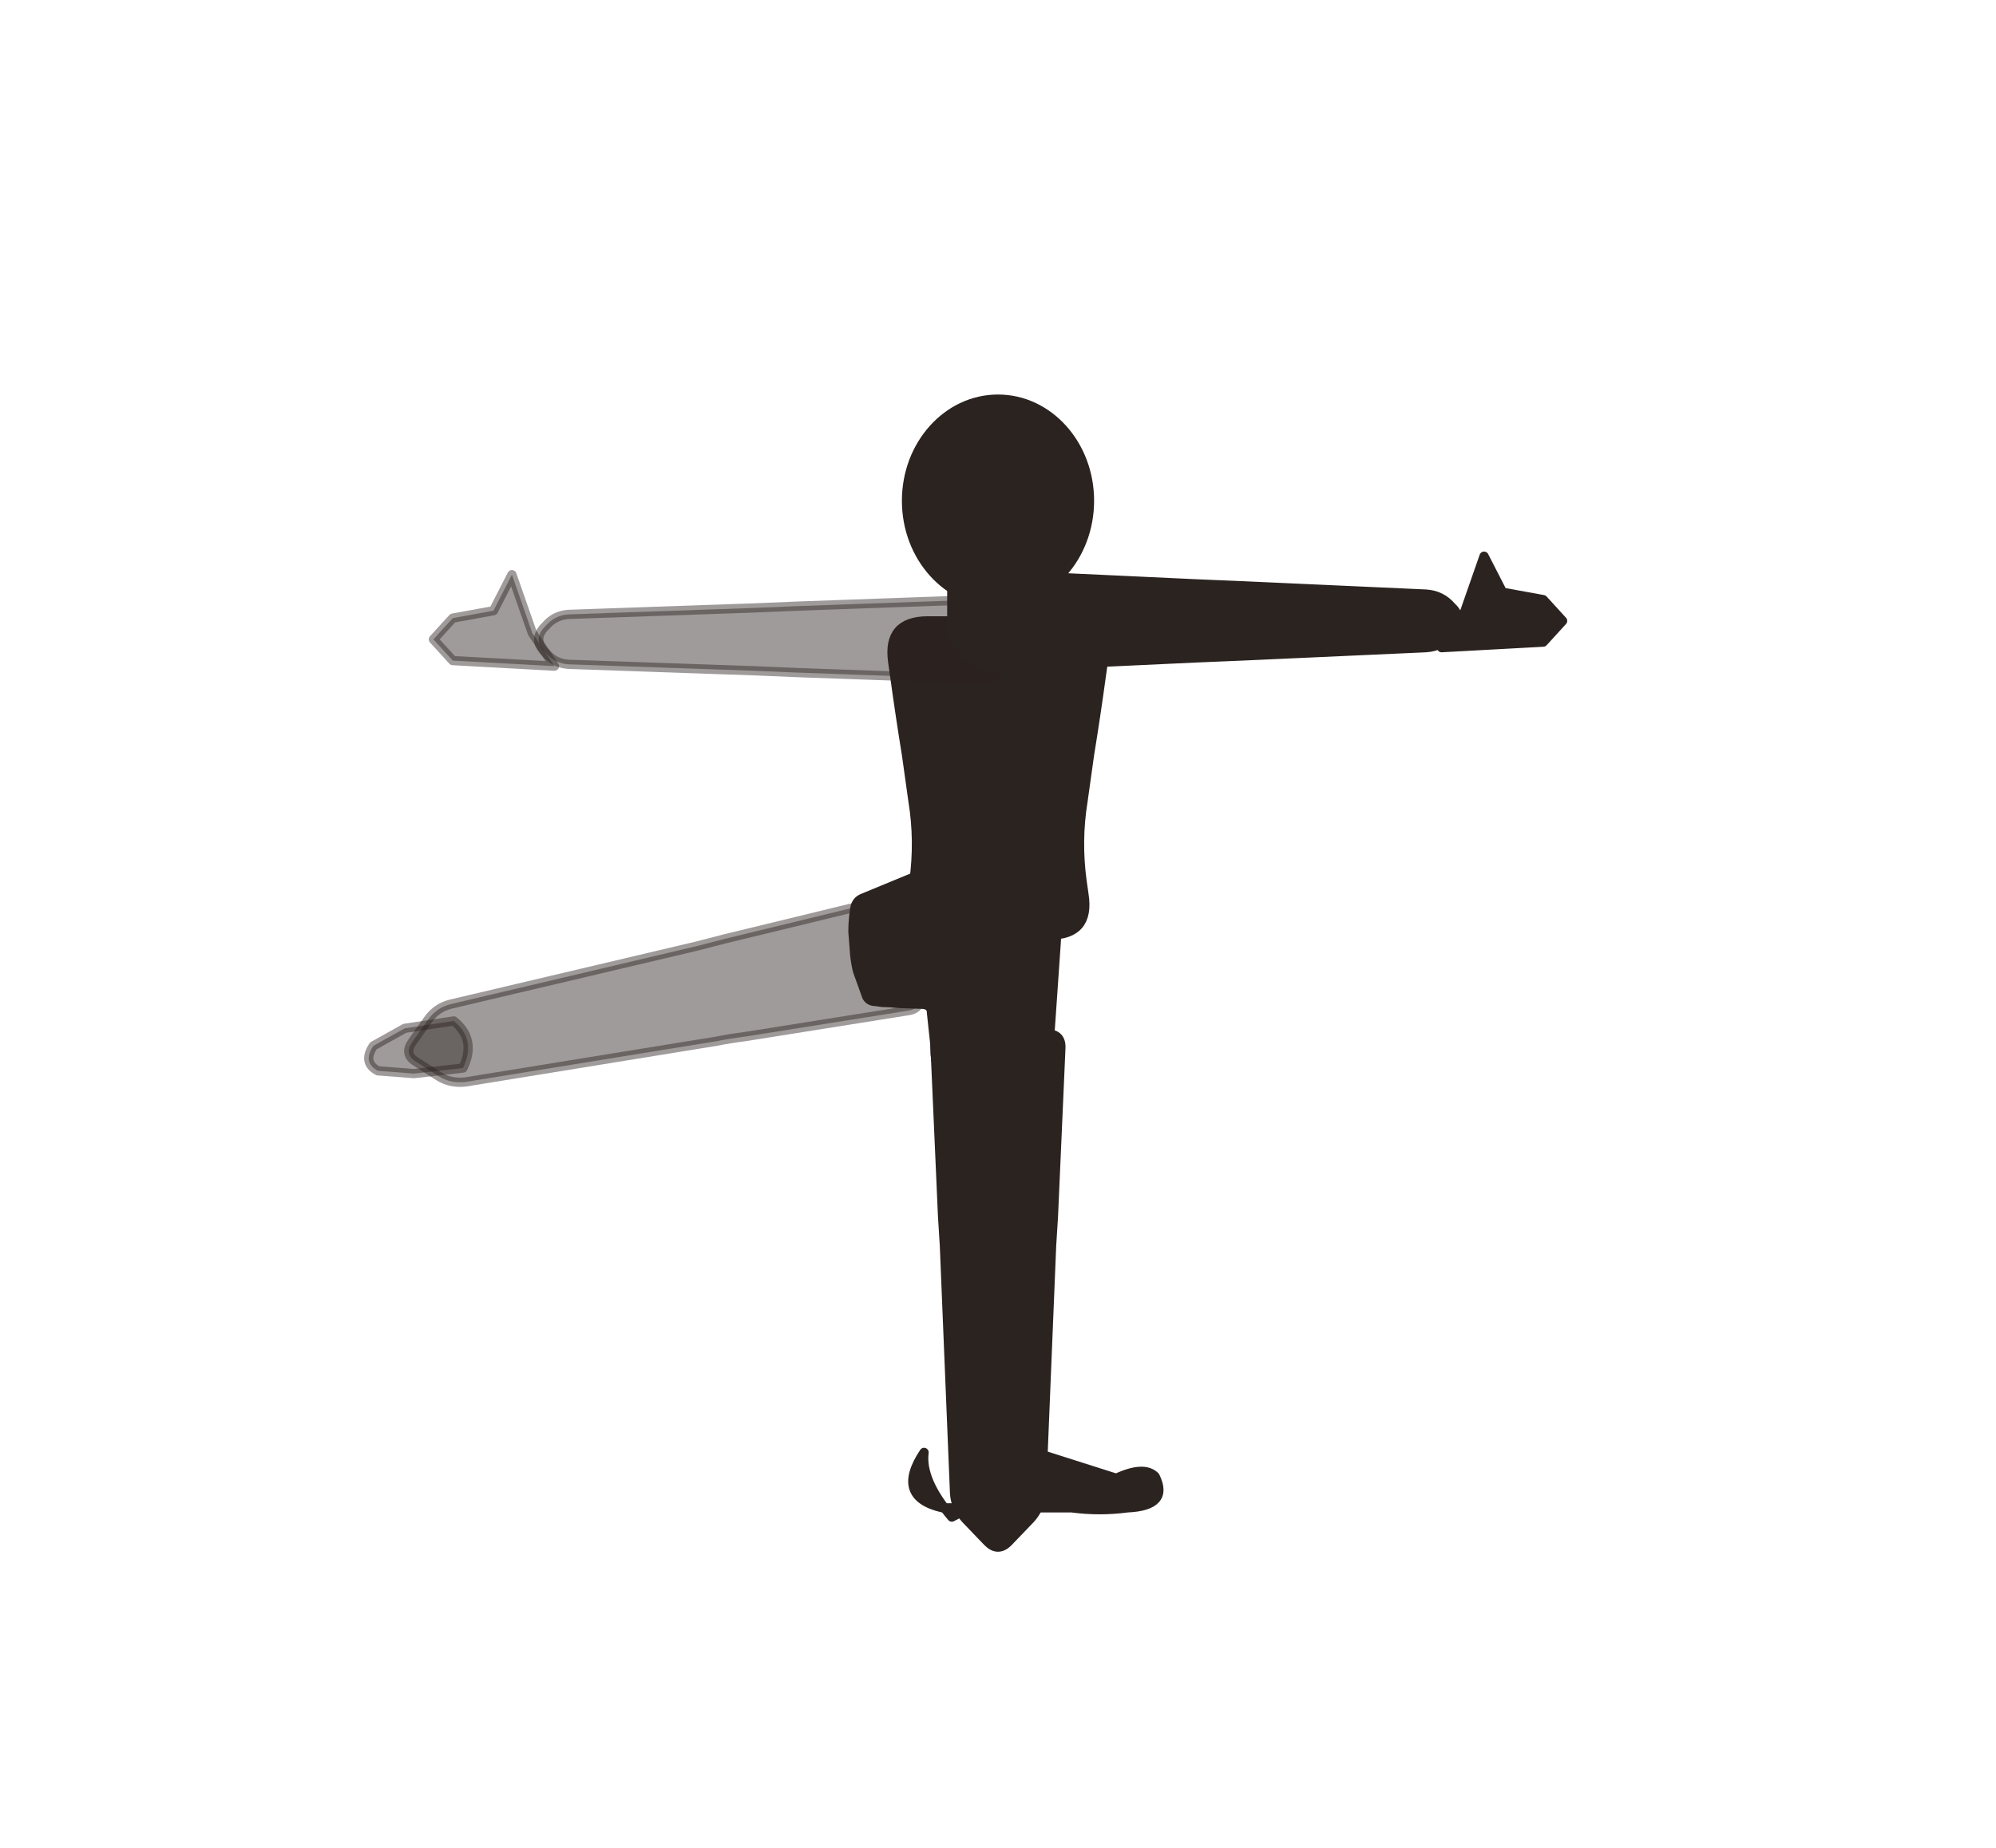
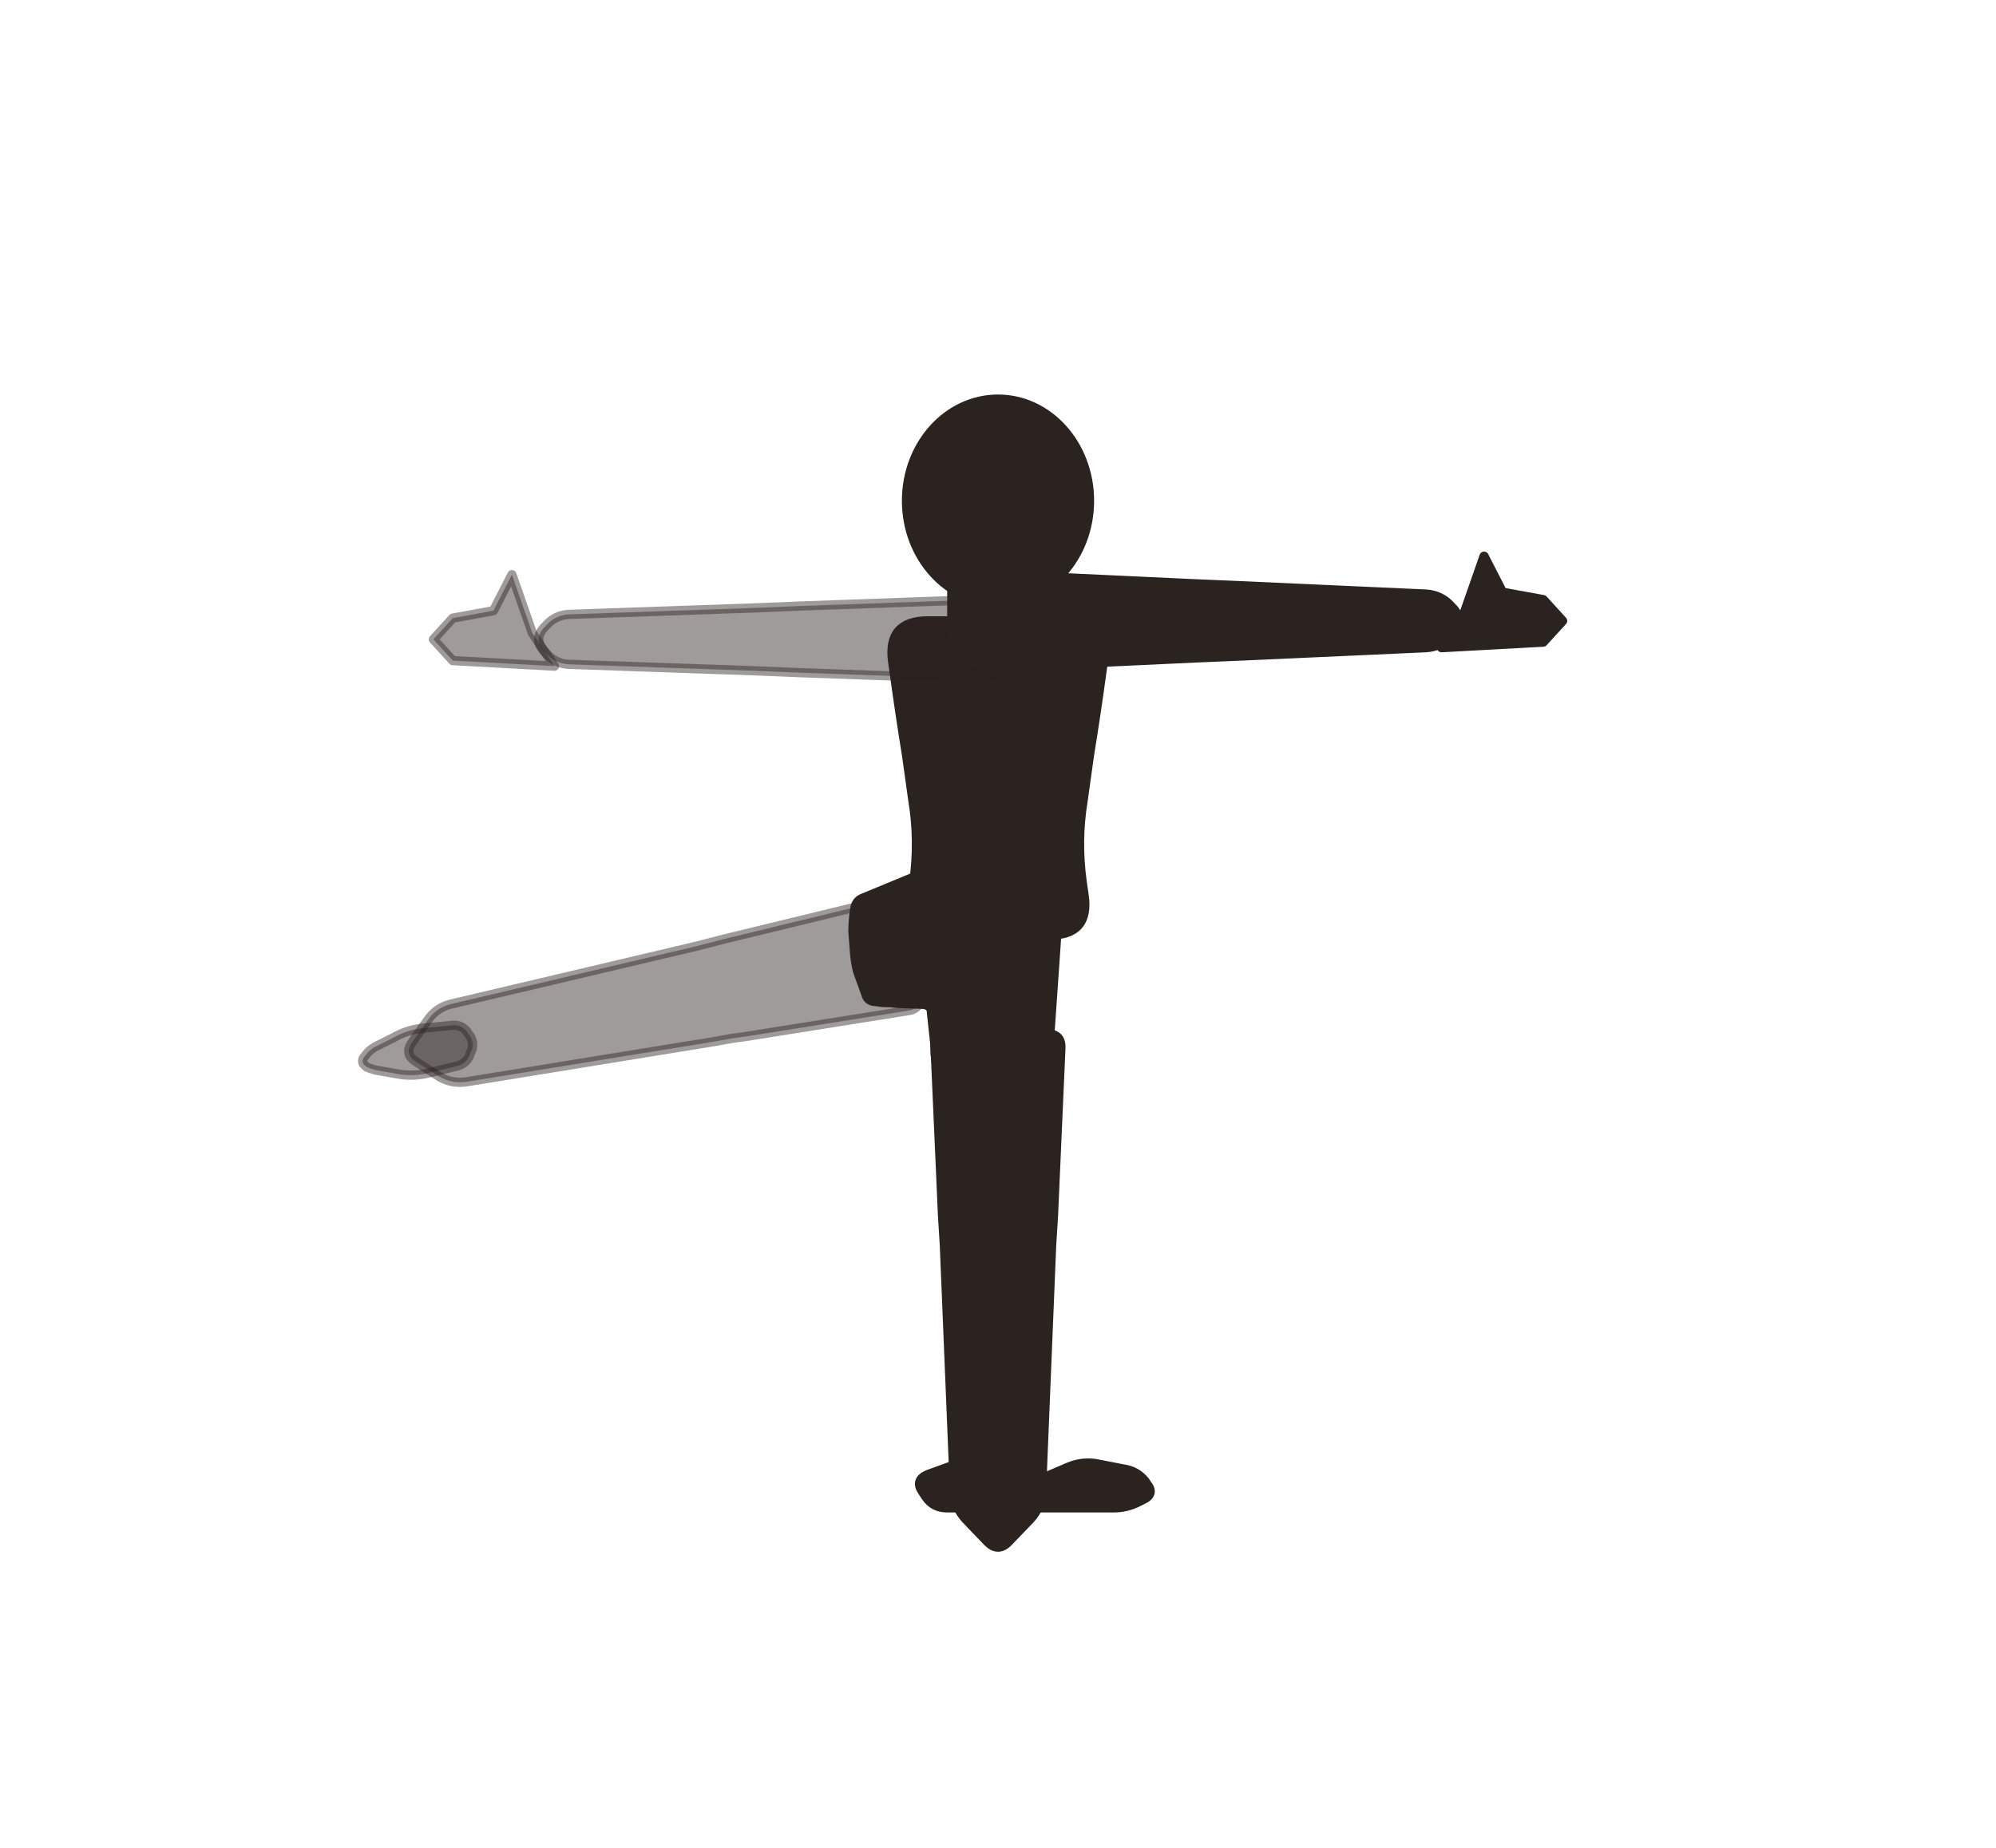
<svg xmlns="http://www.w3.org/2000/svg" viewBox="-8 0 216 200">
  <path d="M 93.2 113.5 L 94 131.6 Q 94.1 133.2 94.2 134.8 L 95.3 161.6 Q 95.4 163.2 96.5 164.4 L 98.9 166.9 Q 100 168 101.1 166.9 L 103.5 164.4 Q 104.6 163.2 104.7 161.6 L 105.8 134.8 Q 105.9 133.2 106 131.6 L 106.8 113.5 Q 106.9 111.9 105.3 111.9 L 94.7 111.9 Q 93.1 111.9 93.2 113.5 Z" fill="#2b2320" stroke="#2b2320" stroke-width="1" stroke-linejoin="round" />
-   <path d="M 92 157.2 Q 88.8 162 94 163.2 L 108 163.2 Q 111 163.6 114 163.2 Q 118.6 163 117 159.8 Q 115.8 158.6 112.8 160 L 104 157.2 Q 99 162.2 95 164.2 Q 91.6 160.2 92 157.2 Z" fill="#2b2320" stroke="#2b2320" stroke-width="1" stroke-linejoin="round" />
+   <path d="M 92.2 162 L 91.8 161.4 Q 91 160.2 92.4 159.6 L 94.6 158.8 Q 96 158.2 97.3 158.9 L 100.7 160.5 Q 102 161.2 103.4 160.6 L 107.6 158.8 Q 109 158.2 110.5 158.4 L 113.6 159 Q 115 159.2 115.9 160.3 L 116.1 160.6 Q 117 161.7 115.7 162.3 L 115.3 162.5 Q 114 163.2 112.5 163.2 L 106.5 163.2 Q 105 163.2 103.5 163.2 L 102.5 163.2 Q 101 163.2 99.5 163.2 L 94.5 163.2 Q 93 163.2 92.2 162 Z" fill="#2b2320" stroke="#2b2320" stroke-width="1" stroke-linejoin="round" />
  <path d="M 87.8 97.4 L 70.5 101.6 Q 69 102 67.4 102.4 L 40.7 108.7 Q 39.2 109.1 38.3 110.4 L 36.6 112.8 Q 35.7 114.1 37 114.9 L 39.5 116.5 Q 40.8 117.3 42.4 117.1 L 69.5 112.7 Q 71 112.4 72.6 112.2 L 90.2 109.4 Q 91.8 109.2 91.5 107.6 L 89.7 98.6 Q 89.4 97 87.8 97.4 Z" fill="#2b2320" stroke="#2b2320" stroke-width="1" stroke-linejoin="round" fill-opacity="0.45" stroke-opacity="0.45" />
-   <path d="M 41.1 110.5 Q 43.6 112.5 42.1 115.6 L 36.8 116.2 L 32.9 115.9 Q 31.2 115 32.4 113.2 L 35.8 111.3 Z" fill="#2b2320" stroke="#2b2320" stroke-width="1" stroke-linejoin="round" fill-opacity="0.45" stroke-opacity="0.45" />
+   <path d="M 42.5 111.6 L 42.6 111.8 Q 43.3 112.5 43.1 113.5 L 42.9 114 Q 42.6 115.1 41.4 115.4 L 38.5 116.1 Q 37 116.5 35.4 116.3 L 33.1 115.9 Q 32.4 115.8 31.7 115.5 L 31.6 115.4 Q 31 115 31.4 114.4 L 31.5 114.3 Q 31.9 113.7 32.6 113.3 L 34.6 112.3 Q 36 111.5 37.6 111.3 L 40.7 111 Q 41.8 110.8 42.5 111.6 Z" fill="#2b2320" stroke="#2b2320" stroke-width="1" stroke-linejoin="round" fill-opacity="0.45" stroke-opacity="0.45" />
  <path d="M 109.3 96.8 L 109.1 95.4 Q 108.5 91 109.2 86.7 L 109.9 81.7 Q 110.6 77.4 111.2 73 L 111.4 71.6 Q 112 67.2 107.6 67.2 L 92.4 67.2 Q 88 67.2 88.6 71.6 L 88.8 73 Q 89.4 77.4 90.1 81.7 L 90.8 86.7 Q 91.5 91 90.9 95.4 L 90.7 96.8 Q 90 101.2 94.4 101.2 L 105.6 101.2 Q 110 101.2 109.3 96.8 Z" fill="#2b2320" stroke="#2b2320" stroke-width="1" stroke-linejoin="round" />
  <path d="M 84.4 99.1 L 84.5 98.4 Q 84.6 97.5 85.4 97.2 L 99.2 91.5 Q 100 91.2 100.5 91.9 L 105.3 98.5 Q 105.8 99.2 106 100 L 106.1 100.4 Q 106.4 101.2 106.3 102 L 105.4 115 Q 105.3 115.6 104.9 116 L 104.7 116 Q 104.3 116.4 103.7 116.5 L 100.8 116.8 Q 100 117 99.2 116.8 L 96.6 116.5 Q 95.7 116.4 94.9 116.1 L 94.2 115.9 Q 93.4 115.6 93.3 114.8 L 93.2 114.1 Q 93.2 113.2 93.1 112.4 L 92.8 109.6 Q 92.8 108.8 91.9 108.7 L 89.2 108.6 Q 88.3 108.5 87.5 108.5 L 86.8 108.4 Q 85.9 108.4 85.7 107.6 L 84.8 105.1 Q 84.6 104.3 84.5 103.4 L 84.3 100.8 Q 84.3 100 84.4 99.1 Z" fill="#2b2320" stroke="#2b2320" stroke-width="1" stroke-linejoin="round" />
  <path d="M 102.3 72.1 L 121.6 71.2 Q 124 71.1 126.4 71 L 146.3 70.1 Q 148 70 149.1 68.7 L 149.3 68.5 Q 150.4 67.2 149.3 65.9 L 149.1 65.7 Q 148 64.4 146.3 64.3 L 126.4 63.4 Q 124 63.3 121.6 63.2 L 102.3 62.3 Q 100 62.2 99.5 64.5 L 99.4 65 Q 98.9 67.2 99.4 69.5 L 99.5 70 Q 100 72.2 102.3 72.1 Z" fill="#2b2320" stroke="#2b2320" stroke-width="1" stroke-linejoin="round" />
  <path d="M 148 70.1 L 159 69.5 L 161.1 67.2 L 159 64.9 L 154.6 64.1 L 152.6 60.2 L 150.4 66.5 Z" fill="#2b2320" stroke="#2b2320" stroke-width="1" stroke-linejoin="round" />
  <path d="M 98 64.9 L 78.4 65.6 Q 76 65.7 73.6 65.8 L 53.5 66.5 Q 52 66.6 51 67.8 L 50.8 68 Q 49.8 69.2 50.8 70.4 L 51 70.6 Q 52 71.8 53.5 71.9 L 73.6 72.6 Q 76 72.7 78.4 72.8 L 98 73.5 Q 100 73.6 100.4 71.6 L 100.5 71.2 Q 101 69.2 100.5 67.2 L 100.4 66.8 Q 100 64.8 98 64.9 Z" fill="#2b2320" stroke="#2b2320" stroke-width="1" stroke-linejoin="round" fill-opacity="0.45" stroke-opacity="0.45" />
  <path d="M 52 72.1 L 41 71.5 L 38.9 69.2 L 41 66.9 L 45.4 66.1 L 47.4 62.2 L 49.6 68.5 Z" fill="#2b2320" stroke="#2b2320" stroke-width="1" stroke-linejoin="round" fill-opacity="0.45" stroke-opacity="0.45" />
  <path d="M 105 67.2 L 105 62.8 A 5 5 0 0 0 95 62.8 L 95 67.2 A 5 5 0 0 0 105 67.2 Z" fill="#2b2320" stroke="#2b2320" stroke-width="1" stroke-linejoin="round" />
  <ellipse cx="100" cy="54.2" rx="9.9" ry="11" fill="#2b2320" stroke="#2b2320" stroke-width="1" stroke-linejoin="round" />
</svg>
